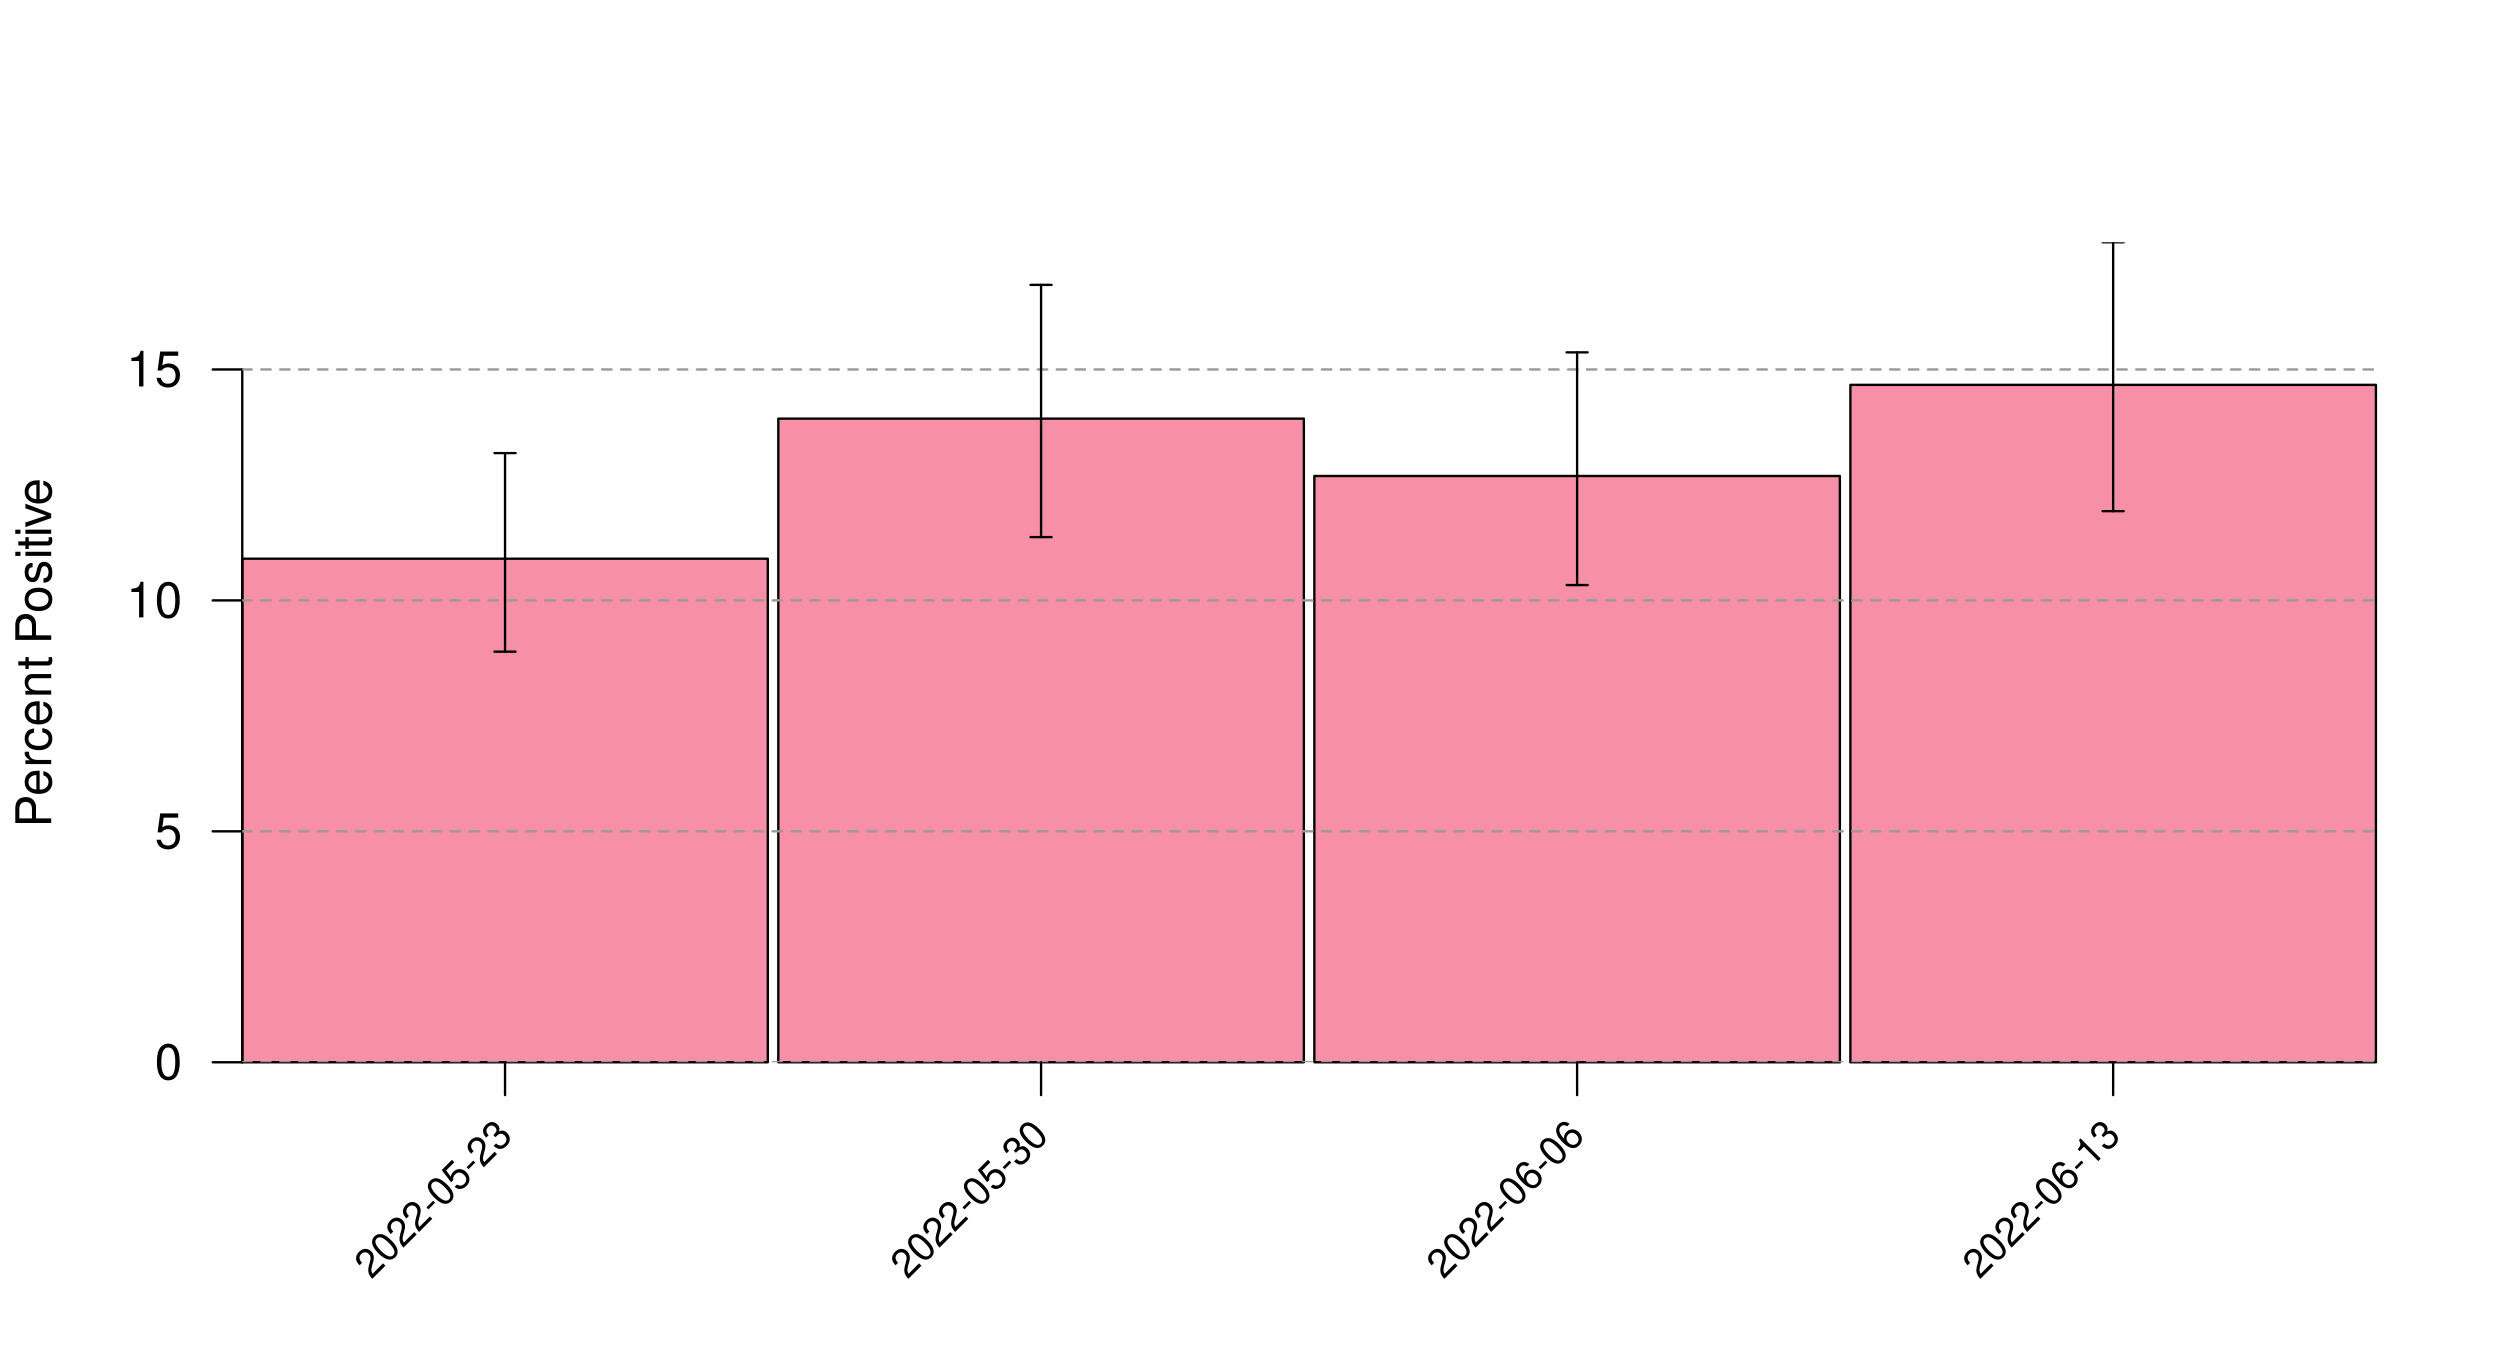
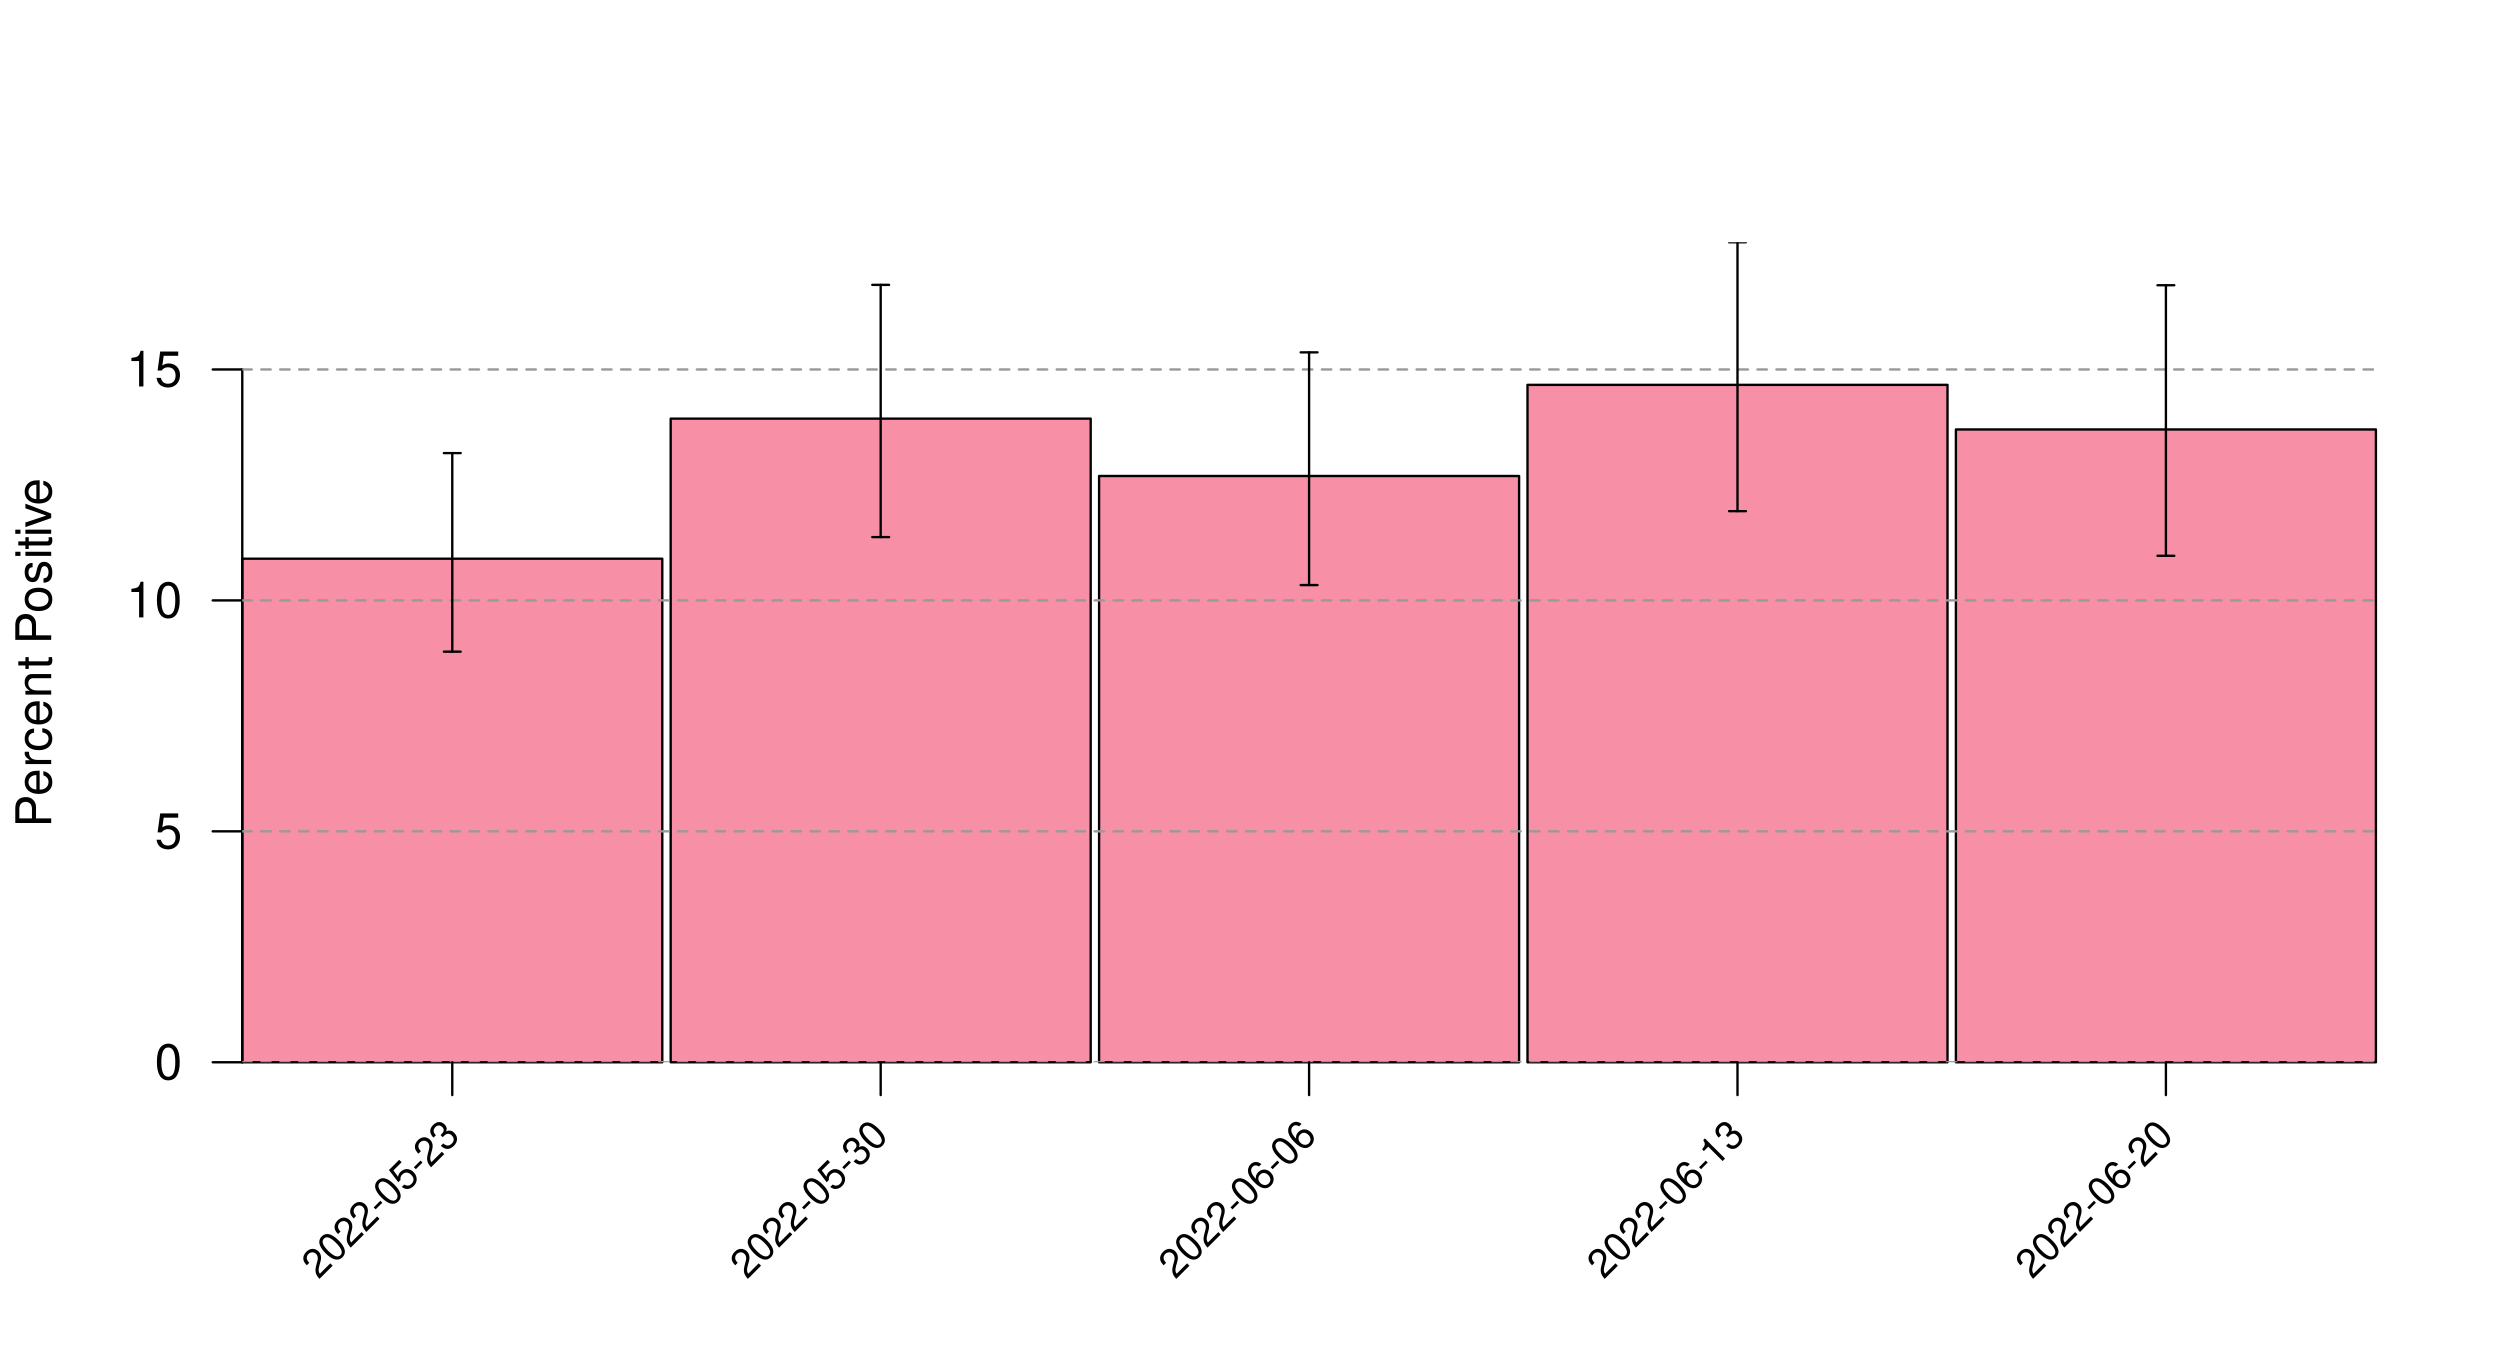
<svg xmlns="http://www.w3.org/2000/svg" xmlns:xlink="http://www.w3.org/1999/xlink" width="792pt" height="432pt" viewBox="0 0 792 432" version="1.1">
  <defs>
    <g>
      <symbol overflow="visible" id="glyph0-0">
        <path style="stroke:none;" d="" />
      </symbol>
      <symbol overflow="visible" id="glyph0-1">
        <path style="stroke:none;" d="M -4.812 -2.875 L -4.812 -6.438 C -4.812 -7.328 -5.078 -8.031 -5.625 -8.641 C -6.25 -9.328 -6.984 -9.625 -8.031 -9.625 C -10.172 -9.625 -11.375 -8.359 -11.375 -6.109 L -11.375 -1.422 L 0 -1.422 L 0 -2.875 Z M -6.094 -2.875 L -10.094 -2.875 L -10.094 -5.891 C -10.094 -7.281 -9.344 -8.109 -8.094 -8.109 C -6.844 -8.109 -6.094 -7.281 -6.094 -5.891 Z M -6.094 -2.875 " />
      </symbol>
      <symbol overflow="visible" id="glyph0-2">
        <path style="stroke:none;" d="M -3.656 -8 C -4.891 -8 -5.641 -7.906 -6.25 -7.672 C -7.594 -7.141 -8.406 -5.891 -8.406 -4.359 C -8.406 -2.094 -6.672 -0.625 -3.969 -0.625 C -1.281 -0.625 0.359 -2.031 0.359 -4.328 C 0.359 -6.203 -0.703 -7.5 -2.484 -7.828 L -2.484 -6.516 C -1.406 -6.156 -0.844 -5.422 -0.844 -4.375 C -0.844 -3.562 -1.219 -2.859 -1.906 -2.422 C -2.375 -2.109 -2.844 -2 -3.656 -1.984 Z M -4.703 -2.016 C -6.219 -2.125 -7.203 -3.047 -7.203 -4.344 C -7.203 -5.672 -6.172 -6.594 -4.703 -6.594 Z M -4.703 -2.016 " />
      </symbol>
      <symbol overflow="visible" id="glyph0-3">
        <path style="stroke:none;" d="M -8.172 -1.078 L 0 -1.078 L 0 -2.391 L -4.234 -2.391 C -6.203 -2.406 -7.078 -3.219 -7.031 -5 L -8.359 -5 C -8.391 -4.781 -8.406 -4.656 -8.406 -4.5 C -8.406 -3.672 -7.906 -3.031 -6.688 -2.281 L -8.172 -2.281 Z M -8.172 -1.078 " />
      </symbol>
      <symbol overflow="visible" id="glyph0-4">
        <path style="stroke:none;" d="M -5.422 -7.344 C -6.219 -7.281 -6.734 -7.109 -7.188 -6.797 C -7.953 -6.234 -8.406 -5.25 -8.406 -4.109 C -8.406 -1.906 -6.656 -0.484 -3.938 -0.484 C -1.312 -0.484 0.359 -1.891 0.359 -4.094 C 0.359 -6.047 -0.812 -7.281 -2.812 -7.438 L -2.812 -6.125 C -1.5 -5.906 -0.844 -5.234 -0.844 -4.125 C -0.844 -2.703 -2.016 -1.844 -3.938 -1.844 C -5.984 -1.844 -7.203 -2.688 -7.203 -4.094 C -7.203 -5.188 -6.562 -5.875 -5.422 -6.031 Z M -5.422 -7.344 " />
      </symbol>
      <symbol overflow="visible" id="glyph0-5">
        <path style="stroke:none;" d="M -8.172 -1.094 L 0 -1.094 L 0 -2.406 L -4.5 -2.406 C -6.172 -2.406 -7.266 -3.281 -7.266 -4.609 C -7.266 -5.641 -6.641 -6.297 -5.656 -6.297 L 0 -6.297 L 0 -7.594 L -6.172 -7.594 C -7.531 -7.594 -8.406 -6.578 -8.406 -5 C -8.406 -3.797 -7.938 -3.016 -6.797 -2.297 L -8.172 -2.297 Z M -8.172 -1.094 " />
      </symbol>
      <symbol overflow="visible" id="glyph0-6">
        <path style="stroke:none;" d="M -8.172 -3.953 L -8.172 -2.625 L -10.422 -2.625 L -10.422 -1.328 L -8.172 -1.328 L -8.172 -0.219 L -7.109 -0.219 L -7.109 -1.328 L -0.938 -1.328 C -0.094 -1.328 0.359 -1.891 0.359 -2.906 C 0.359 -3.25 0.328 -3.531 0.25 -3.953 L -0.844 -3.953 C -0.797 -3.781 -0.781 -3.609 -0.781 -3.344 C -0.781 -2.781 -0.938 -2.625 -1.516 -2.625 L -7.109 -2.625 L -7.109 -3.953 Z M -8.172 -3.953 " />
      </symbol>
      <symbol overflow="visible" id="glyph0-7">
        <path style="stroke:none;" d="" />
      </symbol>
      <symbol overflow="visible" id="glyph0-8">
        <path style="stroke:none;" d="M -8.406 -4.234 C -8.406 -1.938 -6.766 -0.562 -4.016 -0.562 C -1.266 -0.562 0.359 -1.938 0.359 -4.25 C 0.359 -6.562 -1.281 -7.953 -3.953 -7.953 C -6.797 -7.953 -8.406 -6.609 -8.406 -4.234 Z M -7.203 -4.25 C -7.203 -5.719 -6 -6.594 -3.969 -6.594 C -2.047 -6.594 -0.844 -5.688 -0.844 -4.25 C -0.844 -2.812 -2.047 -1.922 -4.016 -1.922 C -6 -1.922 -7.203 -2.812 -7.203 -4.25 Z M -7.203 -4.25 " />
      </symbol>
      <symbol overflow="visible" id="glyph0-9">
        <path style="stroke:none;" d="M -5.891 -6.828 C -7.5 -6.812 -8.406 -5.75 -8.406 -3.875 C -8.406 -1.969 -7.422 -0.734 -5.906 -0.734 C -4.625 -0.734 -4.016 -1.391 -3.562 -3.328 L -3.266 -4.531 C -3.047 -5.438 -2.719 -5.797 -2.141 -5.797 C -1.359 -5.797 -0.844 -5.031 -0.844 -3.906 C -0.844 -3.203 -1.047 -2.609 -1.391 -2.281 C -1.625 -2.078 -1.859 -1.984 -2.438 -1.906 L -2.438 -0.531 C -0.547 -0.594 0.359 -1.656 0.359 -3.797 C 0.359 -5.844 -0.656 -7.156 -2.234 -7.156 C -3.453 -7.156 -4.109 -6.469 -4.5 -4.844 L -4.797 -3.609 C -5.047 -2.547 -5.391 -2.094 -5.969 -2.094 C -6.734 -2.094 -7.203 -2.766 -7.203 -3.828 C -7.203 -4.859 -6.75 -5.422 -5.891 -5.453 Z M -5.891 -6.828 " />
      </symbol>
      <symbol overflow="visible" id="glyph0-10">
        <path style="stroke:none;" d="M -8.172 -2.344 L -8.172 -1.047 L 0 -1.047 L 0 -2.344 Z M -11.375 -2.344 L -11.375 -1.031 L -9.734 -1.031 L -9.734 -2.344 Z M -11.375 -2.344 " />
      </symbol>
      <symbol overflow="visible" id="glyph0-11">
        <path style="stroke:none;" d="M 0 -4.438 L -8.172 -7.578 L -8.172 -6.109 L -1.547 -3.812 L -8.172 -1.625 L -8.172 -0.156 L 0 -3.031 Z M 0 -4.438 " />
      </symbol>
      <symbol overflow="visible" id="glyph1-0">
        <path style="stroke:none;" d="" />
      </symbol>
      <symbol overflow="visible" id="glyph1-1">
        <path style="stroke:none;" d="M 4.281 -11.281 C 3.266 -11.281 2.328 -10.812 1.75 -10.047 C 1.031 -9.047 0.672 -7.547 0.672 -5.453 C 0.672 -1.656 1.922 0.359 4.281 0.359 C 6.625 0.359 7.906 -1.656 7.906 -5.359 C 7.906 -7.547 7.562 -9.016 6.828 -10.047 C 6.25 -10.828 5.328 -11.281 4.281 -11.281 Z M 4.281 -10.062 C 5.766 -10.062 6.5 -8.547 6.5 -5.484 C 6.5 -2.281 5.781 -0.781 4.25 -0.781 C 2.812 -0.781 2.078 -2.344 2.078 -5.438 C 2.078 -8.547 2.812 -10.062 4.281 -10.062 Z M 4.281 -10.062 " />
      </symbol>
      <symbol overflow="visible" id="glyph1-2">
        <path style="stroke:none;" d="M 7.422 -11.062 L 1.719 -11.062 L 0.891 -5.031 L 2.156 -5.031 C 2.797 -5.797 3.328 -6.062 4.188 -6.062 C 5.672 -6.062 6.594 -5.047 6.594 -3.422 C 6.594 -1.828 5.672 -0.859 4.172 -0.859 C 2.984 -0.859 2.25 -1.469 1.922 -2.719 L 0.547 -2.719 C 0.734 -1.812 0.891 -1.375 1.219 -0.969 C 1.844 -0.125 2.969 0.359 4.203 0.359 C 6.438 0.359 8 -1.266 8 -3.609 C 8 -5.781 6.547 -7.281 4.422 -7.281 C 3.656 -7.281 3.031 -7.078 2.391 -6.609 L 2.828 -9.703 L 7.422 -9.703 Z M 7.422 -11.062 " />
      </symbol>
      <symbol overflow="visible" id="glyph1-3">
        <path style="stroke:none;" d="M 4.031 -8.031 L 4.031 0 L 5.406 0 L 5.406 -11.281 L 4.5 -11.281 C 4.016 -9.547 3.719 -9.312 1.594 -9.031 L 1.594 -8.031 Z M 4.031 -8.031 " />
      </symbol>
      <symbol overflow="visible" id="glyph2-0">
        <path style="stroke:none;" d="" />
      </symbol>
      <symbol overflow="visible" id="glyph2-1">
        <path style="stroke:none;" d="M 3.703 -5.234 L 0.406 -1.938 C -0.047 -2.547 -0.109 -3.172 0.219 -4.406 L 0.594 -5.781 C 0.984 -7.141 0.766 -8.234 -0.016 -9.016 C -0.547 -9.547 -1.25 -9.844 -1.953 -9.828 C -2.656 -9.781 -3.297 -9.484 -3.875 -8.906 C -4.672 -8.109 -4.984 -7.203 -4.797 -6.328 C -4.672 -5.766 -4.344 -5.281 -3.734 -4.609 L -2.953 -5.391 C -3.359 -5.859 -3.562 -6.156 -3.672 -6.484 C -3.859 -7.078 -3.688 -7.719 -3.219 -8.188 C -2.516 -8.891 -1.469 -8.906 -0.781 -8.219 C -0.266 -7.703 -0.125 -6.969 -0.344 -6.094 L -0.688 -4.812 C -1.25 -2.75 -1.031 -1.781 0.281 -0.312 L 4.453 -4.484 Z M 3.703 -5.234 " />
      </symbol>
      <symbol overflow="visible" id="glyph2-2">
        <path style="stroke:none;" d="M -3.953 -8.828 C -4.547 -8.234 -4.812 -7.438 -4.703 -6.672 C -4.531 -5.688 -3.906 -4.656 -2.719 -3.469 C -0.562 -1.312 1.281 -0.875 2.641 -2.234 C 3.953 -3.547 3.531 -5.406 1.438 -7.5 C 0.188 -8.75 -0.828 -9.391 -1.828 -9.547 C -2.594 -9.656 -3.375 -9.406 -3.953 -8.828 Z M -3.25 -8.125 C -2.422 -8.953 -1.172 -8.516 0.562 -6.781 C 2.375 -4.969 2.828 -3.703 1.969 -2.844 C 1.156 -2.031 -0.156 -2.5 -1.906 -4.25 C -3.672 -6.016 -4.094 -7.281 -3.25 -8.125 Z M -3.25 -8.125 " />
      </symbol>
      <symbol overflow="visible" id="glyph2-3">
        <path style="stroke:none;" d="M -0.234 -5.266 L -2.344 -3.156 L -1.719 -2.531 L 0.391 -4.641 Z M -0.234 -5.266 " />
      </symbol>
      <symbol overflow="visible" id="glyph2-4">
        <path style="stroke:none;" d="M -2.047 -10.453 L -5.281 -7.219 L -2.328 -3.359 L -1.625 -4.062 C -1.703 -4.859 -1.562 -5.312 -1.062 -5.812 C -0.219 -6.656 0.875 -6.594 1.797 -5.672 C 2.703 -4.766 2.734 -3.703 1.875 -2.844 C 1.203 -2.172 0.438 -2.094 -0.453 -2.609 L -1.219 -1.844 C -0.609 -1.453 -0.25 -1.281 0.141 -1.234 C 0.969 -1.094 1.875 -1.469 2.594 -2.188 C 3.844 -3.438 3.812 -5.25 2.484 -6.578 C 1.266 -7.797 -0.406 -7.844 -1.609 -6.641 C -2.062 -6.188 -2.297 -5.734 -2.406 -5.094 L -3.875 -7.094 L -1.281 -9.688 Z M -2.047 -10.453 " />
      </symbol>
      <symbol overflow="visible" id="glyph2-5">
        <path style="stroke:none;" d="M -0.984 -4.891 L -0.562 -5.312 C 0.281 -6.156 1.125 -6.219 1.891 -5.453 C 2.703 -4.641 2.703 -3.672 1.906 -2.875 C 1.047 -2.016 0.188 -2.031 -0.797 -2.922 L -1.578 -2.141 C -1.016 -1.672 -0.594 -1.406 -0.188 -1.281 C 0.781 -1 1.688 -1.281 2.562 -2.156 C 3.844 -3.438 3.891 -5.047 2.688 -6.25 C 1.875 -7.062 1.125 -7.188 0.109 -6.703 C 0.453 -7.516 0.297 -8.266 -0.344 -8.906 C -1.438 -10 -2.828 -9.953 -4.016 -8.766 C -5.281 -7.5 -5.234 -6.109 -3.906 -4.75 L -3.141 -5.516 C -3.516 -5.922 -3.703 -6.172 -3.781 -6.469 C -3.969 -7 -3.797 -7.609 -3.312 -8.094 C -2.625 -8.781 -1.812 -8.781 -1.109 -8.078 C -0.672 -7.641 -0.547 -7.203 -0.734 -6.703 C -0.875 -6.406 -1.125 -6.094 -1.641 -5.547 Z M -0.984 -4.891 " />
      </symbol>
      <symbol overflow="visible" id="glyph2-6">
        <path style="stroke:none;" d="M -0.328 -9.109 C -1.516 -10.016 -2.812 -9.969 -3.766 -9.016 C -4.453 -8.328 -4.734 -7.359 -4.531 -6.406 C -4.297 -5.391 -3.688 -4.438 -2.547 -3.297 C -1.453 -2.203 -0.625 -1.688 0.312 -1.5 C 1.188 -1.312 2 -1.594 2.688 -2.281 C 3.875 -3.469 3.844 -5.219 2.594 -6.469 C 1.422 -7.641 -0.203 -7.672 -1.312 -6.562 C -1.938 -5.938 -2.203 -5.234 -2.062 -4.406 C -3.625 -6 -4.016 -7.359 -3.109 -8.266 C -2.578 -8.797 -1.859 -8.828 -1.094 -8.344 Z M -0.734 -5.766 C 0.016 -6.516 1.016 -6.453 1.875 -5.594 C 2.656 -4.812 2.719 -3.688 2 -2.969 C 1.281 -2.25 0.125 -2.312 -0.688 -3.125 C -1.484 -3.922 -1.5 -5 -0.734 -5.766 Z M -0.734 -5.766 " />
      </symbol>
      <symbol overflow="visible" id="glyph2-7">
        <path style="stroke:none;" d="M -2.266 -6.828 L 2.281 -2.281 L 3.062 -3.062 L -3.328 -9.453 L -3.844 -8.938 C -3.125 -7.688 -3.172 -7.359 -4.219 -6 L -3.656 -5.438 Z M -2.266 -6.828 " />
      </symbol>
    </g>
    <clipPath id="clip1">
      <path d="M 76.754 336 L 752.691 336 L 752.691 336.531 L 76.754 336.531 Z M 76.754 336 " />
    </clipPath>
    <clipPath id="clip2">
      <path d="M 76.754 262 L 752.691 262 L 752.691 264 L 76.754 264 Z M 76.754 262 " />
    </clipPath>
    <clipPath id="clip3">
      <path d="M 76.754 189 L 752.691 189 L 752.691 191 L 76.754 191 Z M 76.754 189 " />
    </clipPath>
    <clipPath id="clip4">
      <path d="M 76.754 116 L 752.691 116 L 752.691 118 L 76.754 118 Z M 76.754 116 " />
    </clipPath>
    <clipPath id="clip5">
-       <path d="M 669 76.754 L 670 76.754 L 670 163 L 669 163 Z M 669 76.754 " />
+       <path d="M 550 76.754 L 551 76.754 L 551 163 L 550 163 Z M 550 76.754 " />
    </clipPath>
    <clipPath id="clip6">
-       <path d="M 665 76.754 L 674 76.754 L 674 78 L 665 78 Z M 665 76.754 " />
+       <path d="M 547 76.754 L 554 76.754 L 554 78 L 547 78 Z M 547 76.754 " />
    </clipPath>
  </defs>
  <g id="surface7">
    <rect x="0" y="0" width="792" height="432" style="fill:rgb(100%,100%,100%);fill-opacity:1;stroke:none;" />
-     <path style="fill-rule:nonzero;fill:rgb(96.863%,56.078%,65.49%);fill-opacity:1;stroke-width:0.75;stroke-linecap:round;stroke-linejoin:round;stroke:rgb(0%,0%,0%);stroke-opacity:1;stroke-miterlimit:10;" d="M 76.754 336.527 L 243.242 336.527 L 243.242 177 L 76.754 177 Z M 76.754 336.527 " />
-     <path style="fill-rule:nonzero;fill:rgb(96.863%,56.078%,65.49%);fill-opacity:1;stroke-width:0.75;stroke-linecap:round;stroke-linejoin:round;stroke:rgb(0%,0%,0%);stroke-opacity:1;stroke-miterlimit:10;" d="M 246.57 336.527 L 413.059 336.527 L 413.059 132.625 L 246.57 132.625 Z M 246.57 336.527 " />
-     <path style="fill-rule:nonzero;fill:rgb(96.863%,56.078%,65.49%);fill-opacity:1;stroke-width:0.75;stroke-linecap:round;stroke-linejoin:round;stroke:rgb(0%,0%,0%);stroke-opacity:1;stroke-miterlimit:10;" d="M 416.387 336.527 L 582.875 336.527 L 582.875 150.793 L 416.387 150.793 Z M 416.387 336.527 " />
-     <path style="fill-rule:nonzero;fill:rgb(96.863%,56.078%,65.49%);fill-opacity:1;stroke-width:0.75;stroke-linecap:round;stroke-linejoin:round;stroke:rgb(0%,0%,0%);stroke-opacity:1;stroke-miterlimit:10;" d="M 586.203 336.527 L 752.691 336.527 L 752.691 121.926 L 586.203 121.926 Z M 586.203 336.527 " />
+     <path style="fill-rule:nonzero;fill:rgb(96.863%,56.078%,65.49%);fill-opacity:1;stroke-width:0.75;stroke-linecap:round;stroke-linejoin:round;stroke:rgb(0%,0%,0%);stroke-opacity:1;stroke-miterlimit:10;" d="M 76.754 336.527 L 209.812 336.527 L 209.812 177 L 76.754 177 Z M 76.754 336.527 " />
+     <path style="fill-rule:nonzero;fill:rgb(96.863%,56.078%,65.49%);fill-opacity:1;stroke-width:0.75;stroke-linecap:round;stroke-linejoin:round;stroke:rgb(0%,0%,0%);stroke-opacity:1;stroke-miterlimit:10;" d="M 212.473 336.527 L 345.531 336.527 L 345.531 132.625 L 212.473 132.625 Z M 212.473 336.527 " />
+     <path style="fill-rule:nonzero;fill:rgb(96.863%,56.078%,65.49%);fill-opacity:1;stroke-width:0.75;stroke-linecap:round;stroke-linejoin:round;stroke:rgb(0%,0%,0%);stroke-opacity:1;stroke-miterlimit:10;" d="M 348.191 336.527 L 481.25 336.527 L 481.25 150.793 L 348.191 150.793 Z M 348.191 336.527 " />
+     <path style="fill-rule:nonzero;fill:rgb(96.863%,56.078%,65.49%);fill-opacity:1;stroke-width:0.75;stroke-linecap:round;stroke-linejoin:round;stroke:rgb(0%,0%,0%);stroke-opacity:1;stroke-miterlimit:10;" d="M 483.91 336.527 L 616.969 336.527 L 616.969 121.926 L 483.91 121.926 Z M 483.91 336.527 " />
+     <path style="fill-rule:nonzero;fill:rgb(96.863%,56.078%,65.49%);fill-opacity:1;stroke-width:0.75;stroke-linecap:round;stroke-linejoin:round;stroke:rgb(0%,0%,0%);stroke-opacity:1;stroke-miterlimit:10;" d="M 619.629 336.527 L 752.688 336.527 L 752.688 136.055 L 619.629 136.055 Z M 619.629 336.527 " />
    <g style="fill:rgb(0%,0%,0%);fill-opacity:1;">
      <use xlink:href="#glyph0-1" x="16.219" y="262.141" />
      <use xlink:href="#glyph0-2" x="16.219" y="252.141" />
      <use xlink:href="#glyph0-3" x="16.219" y="243.141" />
      <use xlink:href="#glyph0-4" x="16.219" y="238.141" />
      <use xlink:href="#glyph0-2" x="16.219" y="230.141" />
      <use xlink:href="#glyph0-5" x="16.219" y="221.141" />
      <use xlink:href="#glyph0-6" x="16.219" y="212.141" />
      <use xlink:href="#glyph0-7" x="16.219" y="208.141" />
      <use xlink:href="#glyph0-1" x="16.219" y="204.141" />
      <use xlink:href="#glyph0-8" x="16.219" y="194.141" />
      <use xlink:href="#glyph0-9" x="16.219" y="185.141" />
      <use xlink:href="#glyph0-10" x="16.219" y="177.141" />
      <use xlink:href="#glyph0-6" x="16.219" y="174.141" />
      <use xlink:href="#glyph0-10" x="16.219" y="170.141" />
      <use xlink:href="#glyph0-11" x="16.219" y="167.141" />
      <use xlink:href="#glyph0-2" x="16.219" y="160.141" />
    </g>
    <path style="fill:none;stroke-width:0.75;stroke-linecap:round;stroke-linejoin:round;stroke:rgb(0%,0%,0%);stroke-opacity:1;stroke-miterlimit:10;" d="M 76.754 336.527 L 76.754 117.051 " />
    <path style="fill:none;stroke-width:0.75;stroke-linecap:round;stroke-linejoin:round;stroke:rgb(0%,0%,0%);stroke-opacity:1;stroke-miterlimit:10;" d="M 76.754 336.527 L 67.391 336.527 " />
    <path style="fill:none;stroke-width:0.75;stroke-linecap:round;stroke-linejoin:round;stroke:rgb(0%,0%,0%);stroke-opacity:1;stroke-miterlimit:10;" d="M 76.754 263.367 L 67.391 263.367 " />
    <path style="fill:none;stroke-width:0.75;stroke-linecap:round;stroke-linejoin:round;stroke:rgb(0%,0%,0%);stroke-opacity:1;stroke-miterlimit:10;" d="M 76.754 190.211 L 67.391 190.211 " />
    <path style="fill:none;stroke-width:0.75;stroke-linecap:round;stroke-linejoin:round;stroke:rgb(0%,0%,0%);stroke-opacity:1;stroke-miterlimit:10;" d="M 76.754 117.051 L 67.391 117.051 " />
    <g style="fill:rgb(0%,0%,0%);fill-opacity:1;">
      <use xlink:href="#glyph1-1" x="49.031" y="341.898" />
    </g>
    <g style="fill:rgb(0%,0%,0%);fill-opacity:1;">
      <use xlink:href="#glyph1-2" x="49.031" y="268.738" />
    </g>
    <g style="fill:rgb(0%,0%,0%);fill-opacity:1;">
      <use xlink:href="#glyph1-3" x="40.031" y="195.582" />
      <use xlink:href="#glyph1-1" x="49.031" y="195.582" />
    </g>
    <g style="fill:rgb(0%,0%,0%);fill-opacity:1;">
      <use xlink:href="#glyph1-3" x="40.031" y="122.422" />
      <use xlink:href="#glyph1-2" x="49.031" y="122.422" />
    </g>
    <g clip-path="url(#clip1)" clip-rule="nonzero">
      <path style="fill:none;stroke-width:0.75;stroke-linecap:round;stroke-linejoin:round;stroke:rgb(60%,60%,60%);stroke-opacity:1;stroke-dasharray:3,3;stroke-miterlimit:10;" d="M 76.754 336.527 L 752.688 336.527 " />
    </g>
    <g clip-path="url(#clip2)" clip-rule="nonzero">
      <path style="fill:none;stroke-width:0.75;stroke-linecap:round;stroke-linejoin:round;stroke:rgb(60%,60%,60%);stroke-opacity:1;stroke-dasharray:3,3;stroke-miterlimit:10;" d="M 76.754 263.367 L 752.688 263.367 " />
    </g>
    <g clip-path="url(#clip3)" clip-rule="nonzero">
      <path style="fill:none;stroke-width:0.75;stroke-linecap:round;stroke-linejoin:round;stroke:rgb(60%,60%,60%);stroke-opacity:1;stroke-dasharray:3,3;stroke-miterlimit:10;" d="M 76.754 190.211 L 752.688 190.211 " />
    </g>
    <g clip-path="url(#clip4)" clip-rule="nonzero">
      <path style="fill:none;stroke-width:0.75;stroke-linecap:round;stroke-linejoin:round;stroke:rgb(60%,60%,60%);stroke-opacity:1;stroke-dasharray:3,3;stroke-miterlimit:10;" d="M 76.754 117.051 L 752.688 117.051 " />
    </g>
-     <path style="fill:none;stroke-width:0.75;stroke-linecap:round;stroke-linejoin:round;stroke:rgb(0%,0%,0%);stroke-opacity:1;stroke-miterlimit:10;" d="M 159.996 336.527 L 159.996 346.918 " />
-     <path style="fill:none;stroke-width:0.75;stroke-linecap:round;stroke-linejoin:round;stroke:rgb(0%,0%,0%);stroke-opacity:1;stroke-miterlimit:10;" d="M 329.812 336.527 L 329.812 346.918 " />
-     <path style="fill:none;stroke-width:0.75;stroke-linecap:round;stroke-linejoin:round;stroke:rgb(0%,0%,0%);stroke-opacity:1;stroke-miterlimit:10;" d="M 499.629 336.527 L 499.629 346.918 " />
-     <path style="fill:none;stroke-width:0.75;stroke-linecap:round;stroke-linejoin:round;stroke:rgb(0%,0%,0%);stroke-opacity:1;stroke-miterlimit:10;" d="M 669.445 336.527 L 669.445 346.918 " />
-     <g style="fill:rgb(0%,0%,0%);fill-opacity:1;">
-       <use xlink:href="#glyph2-1" x="117.64" y="405.46" />
-       <use xlink:href="#glyph2-2" x="122.59" y="400.511" />
-       <use xlink:href="#glyph2-1" x="127.54" y="395.561" />
-       <use xlink:href="#glyph2-1" x="132.489" y="390.611" />
-       <use xlink:href="#glyph2-3" x="137.439" y="385.661" />
-       <use xlink:href="#glyph2-2" x="140.267" y="382.833" />
-       <use xlink:href="#glyph2-4" x="145.217" y="377.883" />
-       <use xlink:href="#glyph2-3" x="150.167" y="372.933" />
-       <use xlink:href="#glyph2-1" x="152.995" y="370.105" />
-       <use xlink:href="#glyph2-5" x="157.945" y="365.155" />
-     </g>
-     <g style="fill:rgb(0%,0%,0%);fill-opacity:1;">
-       <use xlink:href="#glyph2-1" x="287.456" y="405.46" />
-       <use xlink:href="#glyph2-2" x="292.406" y="400.511" />
-       <use xlink:href="#glyph2-1" x="297.356" y="395.561" />
-       <use xlink:href="#glyph2-1" x="302.306" y="390.611" />
-       <use xlink:href="#glyph2-3" x="307.255" y="385.661" />
-       <use xlink:href="#glyph2-2" x="310.084" y="382.833" />
-       <use xlink:href="#glyph2-4" x="315.034" y="377.883" />
-       <use xlink:href="#glyph2-3" x="319.983" y="372.933" />
-       <use xlink:href="#glyph2-5" x="322.812" y="370.105" />
-       <use xlink:href="#glyph2-2" x="327.762" y="365.155" />
-     </g>
-     <g style="fill:rgb(0%,0%,0%);fill-opacity:1;">
-       <use xlink:href="#glyph2-1" x="457.273" y="405.46" />
-       <use xlink:href="#glyph2-2" x="462.223" y="400.511" />
-       <use xlink:href="#glyph2-1" x="467.172" y="395.561" />
-       <use xlink:href="#glyph2-1" x="472.122" y="390.611" />
-       <use xlink:href="#glyph2-3" x="477.072" y="385.661" />
-       <use xlink:href="#glyph2-2" x="479.9" y="382.833" />
-       <use xlink:href="#glyph2-6" x="484.85" y="377.883" />
-       <use xlink:href="#glyph2-3" x="489.8" y="372.933" />
-       <use xlink:href="#glyph2-2" x="492.628" y="370.105" />
-       <use xlink:href="#glyph2-6" x="497.578" y="365.155" />
-     </g>
-     <g style="fill:rgb(0%,0%,0%);fill-opacity:1;">
-       <use xlink:href="#glyph2-1" x="627.089" y="405.46" />
-       <use xlink:href="#glyph2-2" x="632.039" y="400.511" />
-       <use xlink:href="#glyph2-1" x="636.989" y="395.561" />
-       <use xlink:href="#glyph2-1" x="641.939" y="390.611" />
-       <use xlink:href="#glyph2-3" x="646.888" y="385.661" />
-       <use xlink:href="#glyph2-2" x="649.717" y="382.833" />
-       <use xlink:href="#glyph2-6" x="654.666" y="377.883" />
-       <use xlink:href="#glyph2-3" x="659.616" y="372.933" />
-       <use xlink:href="#glyph2-7" x="662.445" y="370.105" />
-       <use xlink:href="#glyph2-5" x="667.394" y="365.155" />
-     </g>
-     <path style="fill:none;stroke-width:0.75;stroke-linecap:round;stroke-linejoin:round;stroke:rgb(0%,0%,0%);stroke-opacity:1;stroke-miterlimit:10;" d="M 159.996 206.445 L 159.996 143.543 " />
-     <path style="fill:none;stroke-width:0.75;stroke-linecap:round;stroke-linejoin:round;stroke:rgb(0%,0%,0%);stroke-opacity:1;stroke-miterlimit:10;" d="M 329.812 170.152 L 329.812 90.25 " />
-     <path style="fill:none;stroke-width:0.75;stroke-linecap:round;stroke-linejoin:round;stroke:rgb(0%,0%,0%);stroke-opacity:1;stroke-miterlimit:10;" d="M 499.629 185.348 L 499.629 111.625 " />
+     <path style="fill:none;stroke-width:0.75;stroke-linecap:round;stroke-linejoin:round;stroke:rgb(0%,0%,0%);stroke-opacity:1;stroke-miterlimit:10;" d="M 143.281 336.527 L 143.281 346.918 " />
+     <path style="fill:none;stroke-width:0.75;stroke-linecap:round;stroke-linejoin:round;stroke:rgb(0%,0%,0%);stroke-opacity:1;stroke-miterlimit:10;" d="M 279 336.527 L 279 346.918 " />
+     <path style="fill:none;stroke-width:0.75;stroke-linecap:round;stroke-linejoin:round;stroke:rgb(0%,0%,0%);stroke-opacity:1;stroke-miterlimit:10;" d="M 414.719 336.527 L 414.719 346.918 " />
+     <path style="fill:none;stroke-width:0.75;stroke-linecap:round;stroke-linejoin:round;stroke:rgb(0%,0%,0%);stroke-opacity:1;stroke-miterlimit:10;" d="M 550.438 336.527 L 550.438 346.918 " />
+     <path style="fill:none;stroke-width:0.75;stroke-linecap:round;stroke-linejoin:round;stroke:rgb(0%,0%,0%);stroke-opacity:1;stroke-miterlimit:10;" d="M 686.16 336.527 L 686.16 346.918 " />
+     <g style="fill:rgb(0%,0%,0%);fill-opacity:1;">
+       <use xlink:href="#glyph2-1" x="100.925" y="405.46" />
+       <use xlink:href="#glyph2-2" x="105.875" y="400.511" />
+       <use xlink:href="#glyph2-1" x="110.825" y="395.561" />
+       <use xlink:href="#glyph2-1" x="115.774" y="390.611" />
+       <use xlink:href="#glyph2-3" x="120.724" y="385.661" />
+       <use xlink:href="#glyph2-2" x="123.553" y="382.833" />
+       <use xlink:href="#glyph2-4" x="128.502" y="377.883" />
+       <use xlink:href="#glyph2-3" x="133.452" y="372.933" />
+       <use xlink:href="#glyph2-1" x="136.281" y="370.105" />
+       <use xlink:href="#glyph2-5" x="141.23" y="365.155" />
+     </g>
+     <g style="fill:rgb(0%,0%,0%);fill-opacity:1;">
+       <use xlink:href="#glyph2-1" x="236.644" y="405.46" />
+       <use xlink:href="#glyph2-2" x="241.594" y="400.511" />
+       <use xlink:href="#glyph2-1" x="246.543" y="395.561" />
+       <use xlink:href="#glyph2-1" x="251.493" y="390.611" />
+       <use xlink:href="#glyph2-3" x="256.443" y="385.661" />
+       <use xlink:href="#glyph2-2" x="259.271" y="382.833" />
+       <use xlink:href="#glyph2-4" x="264.221" y="377.883" />
+       <use xlink:href="#glyph2-3" x="269.171" y="372.933" />
+       <use xlink:href="#glyph2-5" x="271.999" y="370.105" />
+       <use xlink:href="#glyph2-2" x="276.949" y="365.155" />
+     </g>
+     <g style="fill:rgb(0%,0%,0%);fill-opacity:1;">
+       <use xlink:href="#glyph2-1" x="372.363" y="405.46" />
+       <use xlink:href="#glyph2-2" x="377.312" y="400.511" />
+       <use xlink:href="#glyph2-1" x="382.262" y="395.561" />
+       <use xlink:href="#glyph2-1" x="387.212" y="390.611" />
+       <use xlink:href="#glyph2-3" x="392.162" y="385.661" />
+       <use xlink:href="#glyph2-2" x="394.99" y="382.833" />
+       <use xlink:href="#glyph2-6" x="399.94" y="377.883" />
+       <use xlink:href="#glyph2-3" x="404.89" y="372.933" />
+       <use xlink:href="#glyph2-2" x="407.718" y="370.105" />
+       <use xlink:href="#glyph2-6" x="412.668" y="365.155" />
+     </g>
+     <g style="fill:rgb(0%,0%,0%);fill-opacity:1;">
+       <use xlink:href="#glyph2-1" x="508.085" y="405.46" />
+       <use xlink:href="#glyph2-2" x="513.035" y="400.511" />
+       <use xlink:href="#glyph2-1" x="517.985" y="395.561" />
+       <use xlink:href="#glyph2-1" x="522.935" y="390.611" />
+       <use xlink:href="#glyph2-3" x="527.884" y="385.661" />
+       <use xlink:href="#glyph2-2" x="530.713" y="382.833" />
+       <use xlink:href="#glyph2-6" x="535.663" y="377.883" />
+       <use xlink:href="#glyph2-3" x="540.612" y="372.933" />
+       <use xlink:href="#glyph2-7" x="543.441" y="370.105" />
+       <use xlink:href="#glyph2-5" x="548.39" y="365.155" />
+     </g>
+     <g style="fill:rgb(0%,0%,0%);fill-opacity:1;">
+       <use xlink:href="#glyph2-1" x="643.804" y="405.46" />
+       <use xlink:href="#glyph2-2" x="648.754" y="400.511" />
+       <use xlink:href="#glyph2-1" x="653.704" y="395.561" />
+       <use xlink:href="#glyph2-1" x="658.653" y="390.611" />
+       <use xlink:href="#glyph2-3" x="663.603" y="385.661" />
+       <use xlink:href="#glyph2-2" x="666.432" y="382.833" />
+       <use xlink:href="#glyph2-6" x="671.381" y="377.883" />
+       <use xlink:href="#glyph2-3" x="676.331" y="372.933" />
+       <use xlink:href="#glyph2-1" x="679.159" y="370.105" />
+       <use xlink:href="#glyph2-2" x="684.109" y="365.155" />
+     </g>
+     <path style="fill:none;stroke-width:0.75;stroke-linecap:round;stroke-linejoin:round;stroke:rgb(0%,0%,0%);stroke-opacity:1;stroke-miterlimit:10;" d="M 143.281 206.445 L 143.281 143.543 " />
+     <path style="fill:none;stroke-width:0.75;stroke-linecap:round;stroke-linejoin:round;stroke:rgb(0%,0%,0%);stroke-opacity:1;stroke-miterlimit:10;" d="M 279 170.152 L 279 90.25 " />
+     <path style="fill:none;stroke-width:0.75;stroke-linecap:round;stroke-linejoin:round;stroke:rgb(0%,0%,0%);stroke-opacity:1;stroke-miterlimit:10;" d="M 414.719 185.348 L 414.719 111.625 " />
    <g clip-path="url(#clip5)" clip-rule="nonzero">
-       <path style="fill:none;stroke-width:0.75;stroke-linecap:round;stroke-linejoin:round;stroke:rgb(0%,0%,0%);stroke-opacity:1;stroke-miterlimit:10;" d="M 669.445 161.938 L 669.445 76.754 " />
-     </g>
-     <path style="fill:none;stroke-width:0.75;stroke-linecap:round;stroke-linejoin:round;stroke:rgb(0%,0%,0%);stroke-opacity:1;stroke-miterlimit:10;" d="M 156.664 206.445 L 163.324 206.445 " />
-     <path style="fill:none;stroke-width:0.75;stroke-linecap:round;stroke-linejoin:round;stroke:rgb(0%,0%,0%);stroke-opacity:1;stroke-miterlimit:10;" d="M 326.48 170.152 L 333.141 170.152 " />
-     <path style="fill:none;stroke-width:0.75;stroke-linecap:round;stroke-linejoin:round;stroke:rgb(0%,0%,0%);stroke-opacity:1;stroke-miterlimit:10;" d="M 496.297 185.348 L 502.957 185.348 " />
-     <path style="fill:none;stroke-width:0.75;stroke-linecap:round;stroke-linejoin:round;stroke:rgb(0%,0%,0%);stroke-opacity:1;stroke-miterlimit:10;" d="M 666.113 161.938 L 672.773 161.938 " />
-     <path style="fill:none;stroke-width:0.75;stroke-linecap:round;stroke-linejoin:round;stroke:rgb(0%,0%,0%);stroke-opacity:1;stroke-miterlimit:10;" d="M 156.664 143.543 L 163.324 143.543 " />
-     <path style="fill:none;stroke-width:0.75;stroke-linecap:round;stroke-linejoin:round;stroke:rgb(0%,0%,0%);stroke-opacity:1;stroke-miterlimit:10;" d="M 326.48 90.25 L 333.141 90.25 " />
-     <path style="fill:none;stroke-width:0.75;stroke-linecap:round;stroke-linejoin:round;stroke:rgb(0%,0%,0%);stroke-opacity:1;stroke-miterlimit:10;" d="M 496.297 111.625 L 502.957 111.625 " />
+       <path style="fill:none;stroke-width:0.75;stroke-linecap:round;stroke-linejoin:round;stroke:rgb(0%,0%,0%);stroke-opacity:1;stroke-miterlimit:10;" d="M 550.438 161.938 L 550.438 76.754 " />
+     </g>
+     <path style="fill:none;stroke-width:0.75;stroke-linecap:round;stroke-linejoin:round;stroke:rgb(0%,0%,0%);stroke-opacity:1;stroke-miterlimit:10;" d="M 686.16 176.074 L 686.16 90.363 " />
+     <path style="fill:none;stroke-width:0.75;stroke-linecap:round;stroke-linejoin:round;stroke:rgb(0%,0%,0%);stroke-opacity:1;stroke-miterlimit:10;" d="M 140.621 206.445 L 145.941 206.445 " />
+     <path style="fill:none;stroke-width:0.75;stroke-linecap:round;stroke-linejoin:round;stroke:rgb(0%,0%,0%);stroke-opacity:1;stroke-miterlimit:10;" d="M 276.34 170.152 L 281.66 170.152 " />
+     <path style="fill:none;stroke-width:0.75;stroke-linecap:round;stroke-linejoin:round;stroke:rgb(0%,0%,0%);stroke-opacity:1;stroke-miterlimit:10;" d="M 412.059 185.348 L 417.383 185.348 " />
+     <path style="fill:none;stroke-width:0.75;stroke-linecap:round;stroke-linejoin:round;stroke:rgb(0%,0%,0%);stroke-opacity:1;stroke-miterlimit:10;" d="M 547.777 161.938 L 553.102 161.938 " />
+     <path style="fill:none;stroke-width:0.75;stroke-linecap:round;stroke-linejoin:round;stroke:rgb(0%,0%,0%);stroke-opacity:1;stroke-miterlimit:10;" d="M 683.496 176.074 L 688.82 176.074 " />
+     <path style="fill:none;stroke-width:0.75;stroke-linecap:round;stroke-linejoin:round;stroke:rgb(0%,0%,0%);stroke-opacity:1;stroke-miterlimit:10;" d="M 140.621 143.543 L 145.941 143.543 " />
+     <path style="fill:none;stroke-width:0.75;stroke-linecap:round;stroke-linejoin:round;stroke:rgb(0%,0%,0%);stroke-opacity:1;stroke-miterlimit:10;" d="M 276.34 90.25 L 281.66 90.25 " />
+     <path style="fill:none;stroke-width:0.75;stroke-linecap:round;stroke-linejoin:round;stroke:rgb(0%,0%,0%);stroke-opacity:1;stroke-miterlimit:10;" d="M 412.059 111.625 L 417.383 111.625 " />
    <g clip-path="url(#clip6)" clip-rule="nonzero">
-       <path style="fill:none;stroke-width:0.75;stroke-linecap:round;stroke-linejoin:round;stroke:rgb(0%,0%,0%);stroke-opacity:1;stroke-miterlimit:10;" d="M 666.113 76.754 L 672.773 76.754 " />
-     </g>
+       <path style="fill:none;stroke-width:0.75;stroke-linecap:round;stroke-linejoin:round;stroke:rgb(0%,0%,0%);stroke-opacity:1;stroke-miterlimit:10;" d="M 547.777 76.754 L 553.102 76.754 " />
+     </g>
+     <path style="fill:none;stroke-width:0.75;stroke-linecap:round;stroke-linejoin:round;stroke:rgb(0%,0%,0%);stroke-opacity:1;stroke-miterlimit:10;" d="M 683.496 90.363 L 688.82 90.363 " />
  </g>
</svg>
